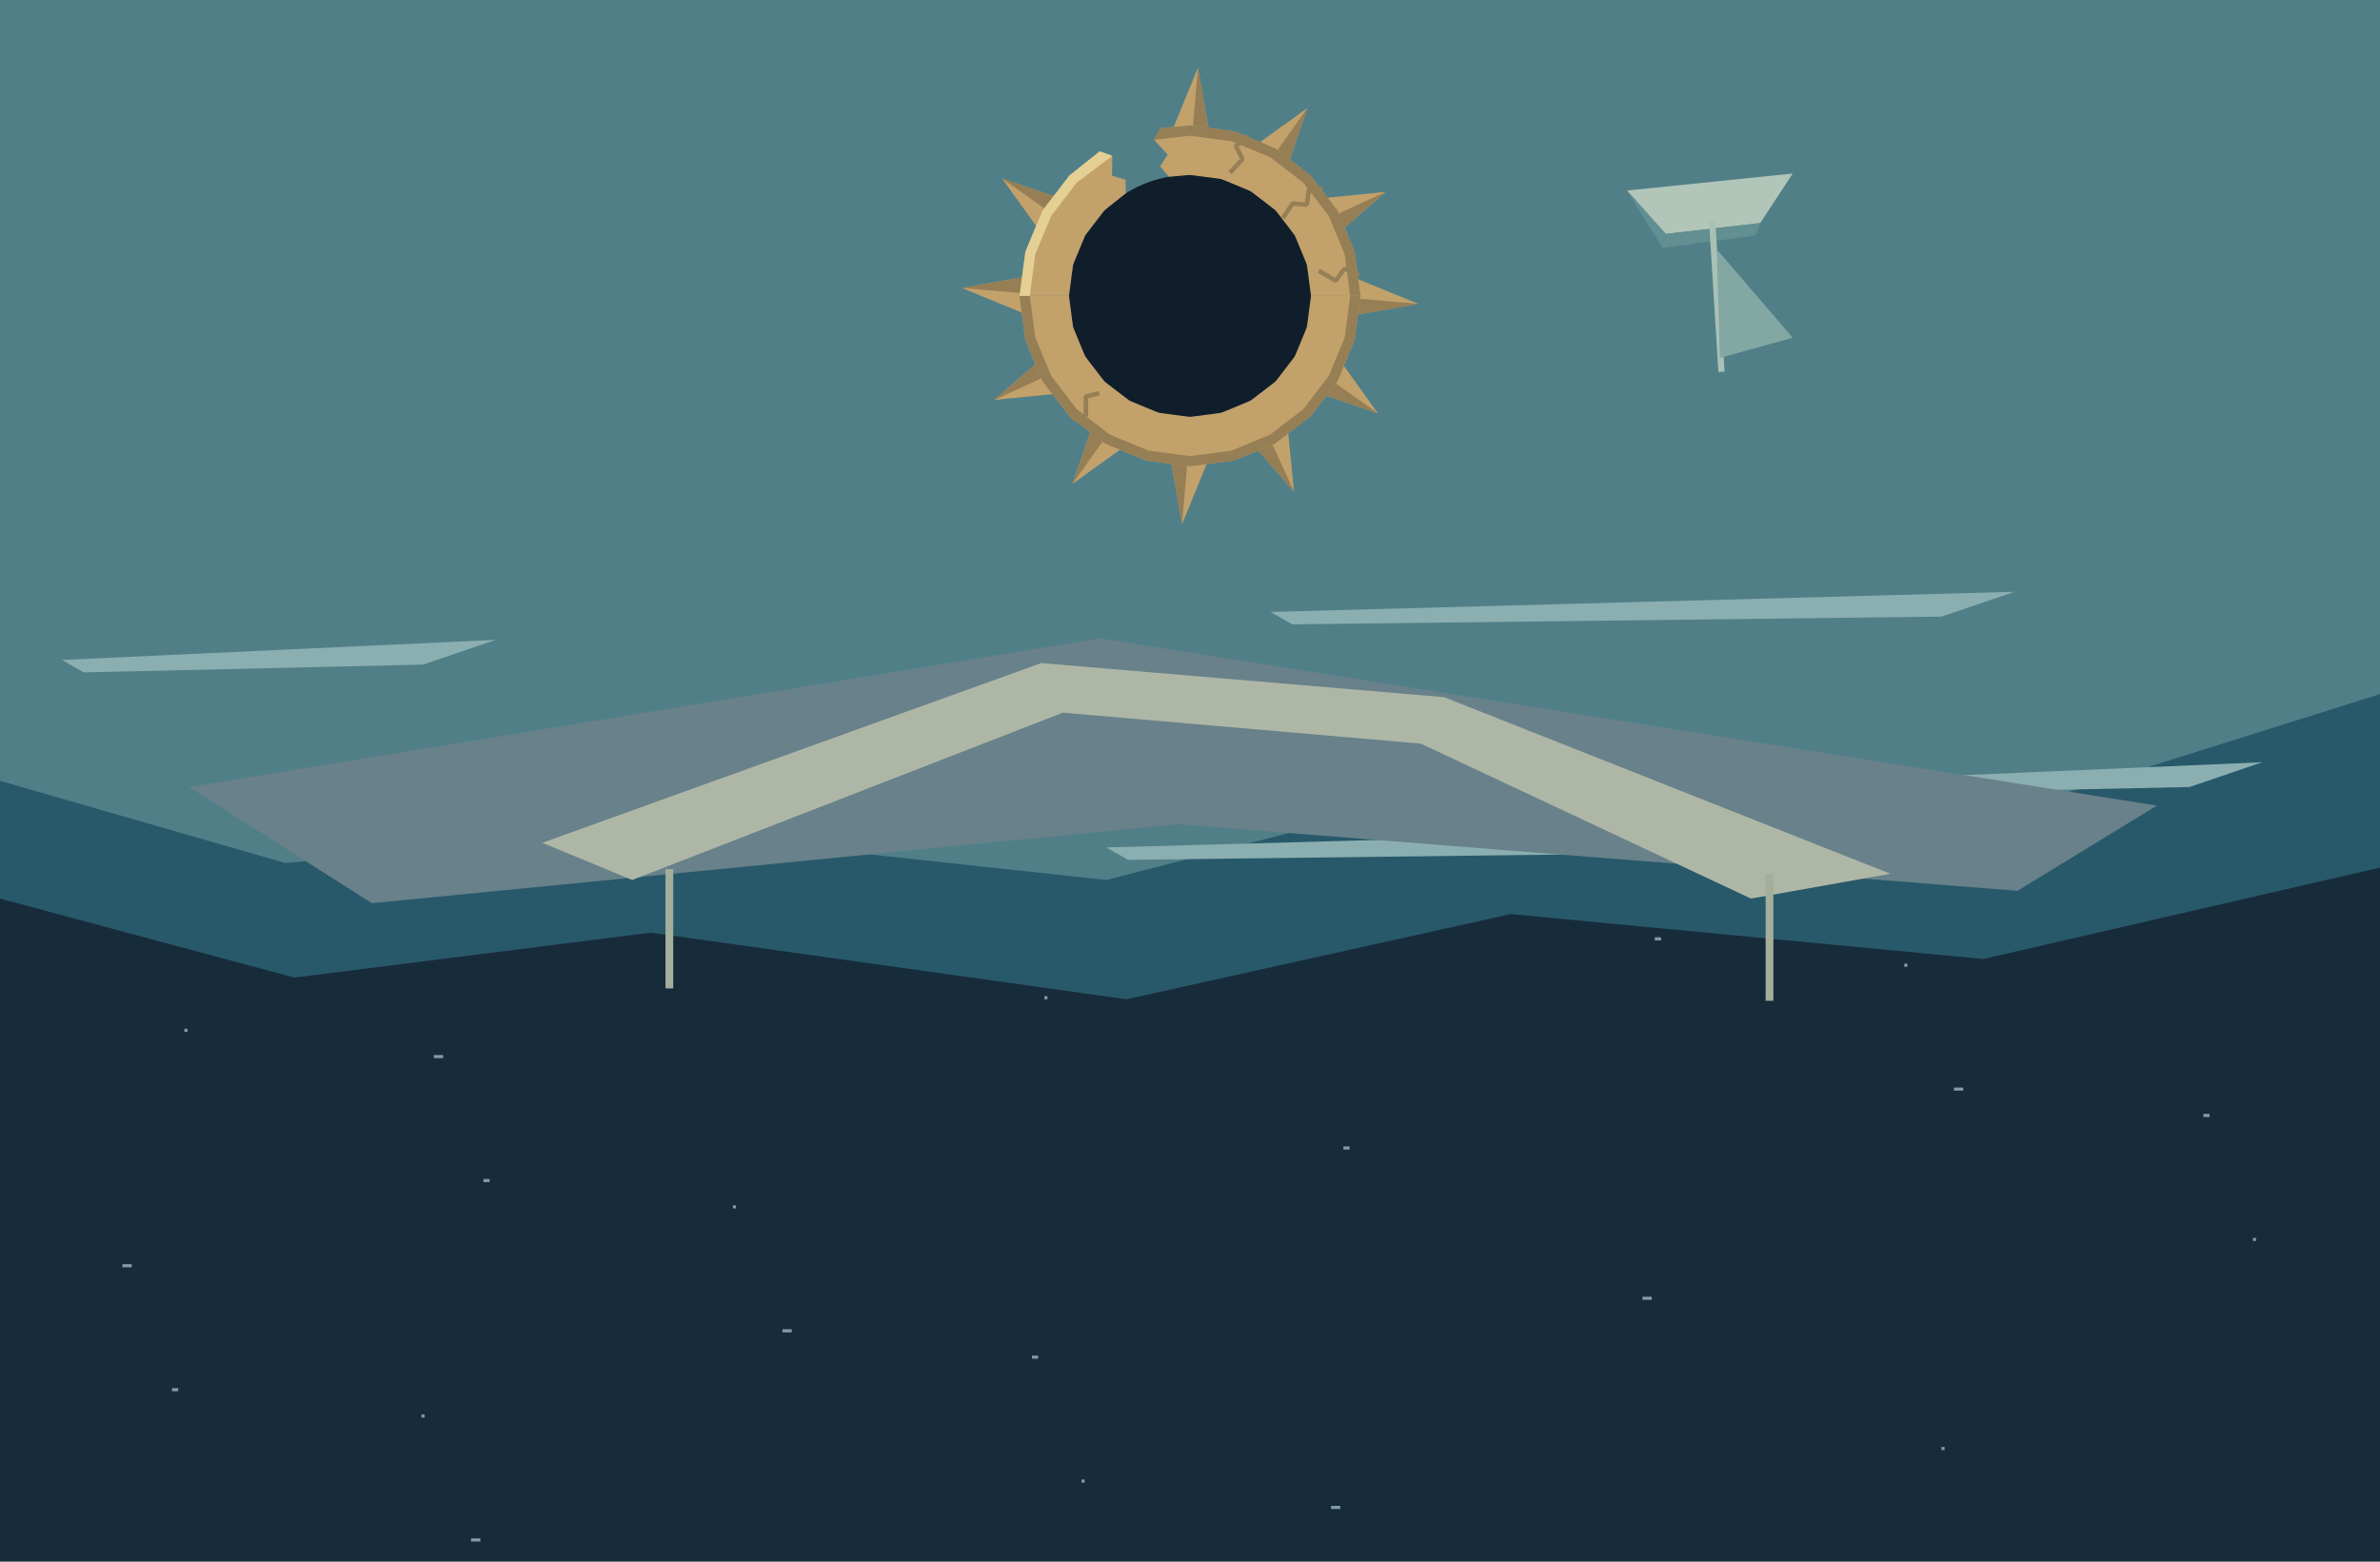
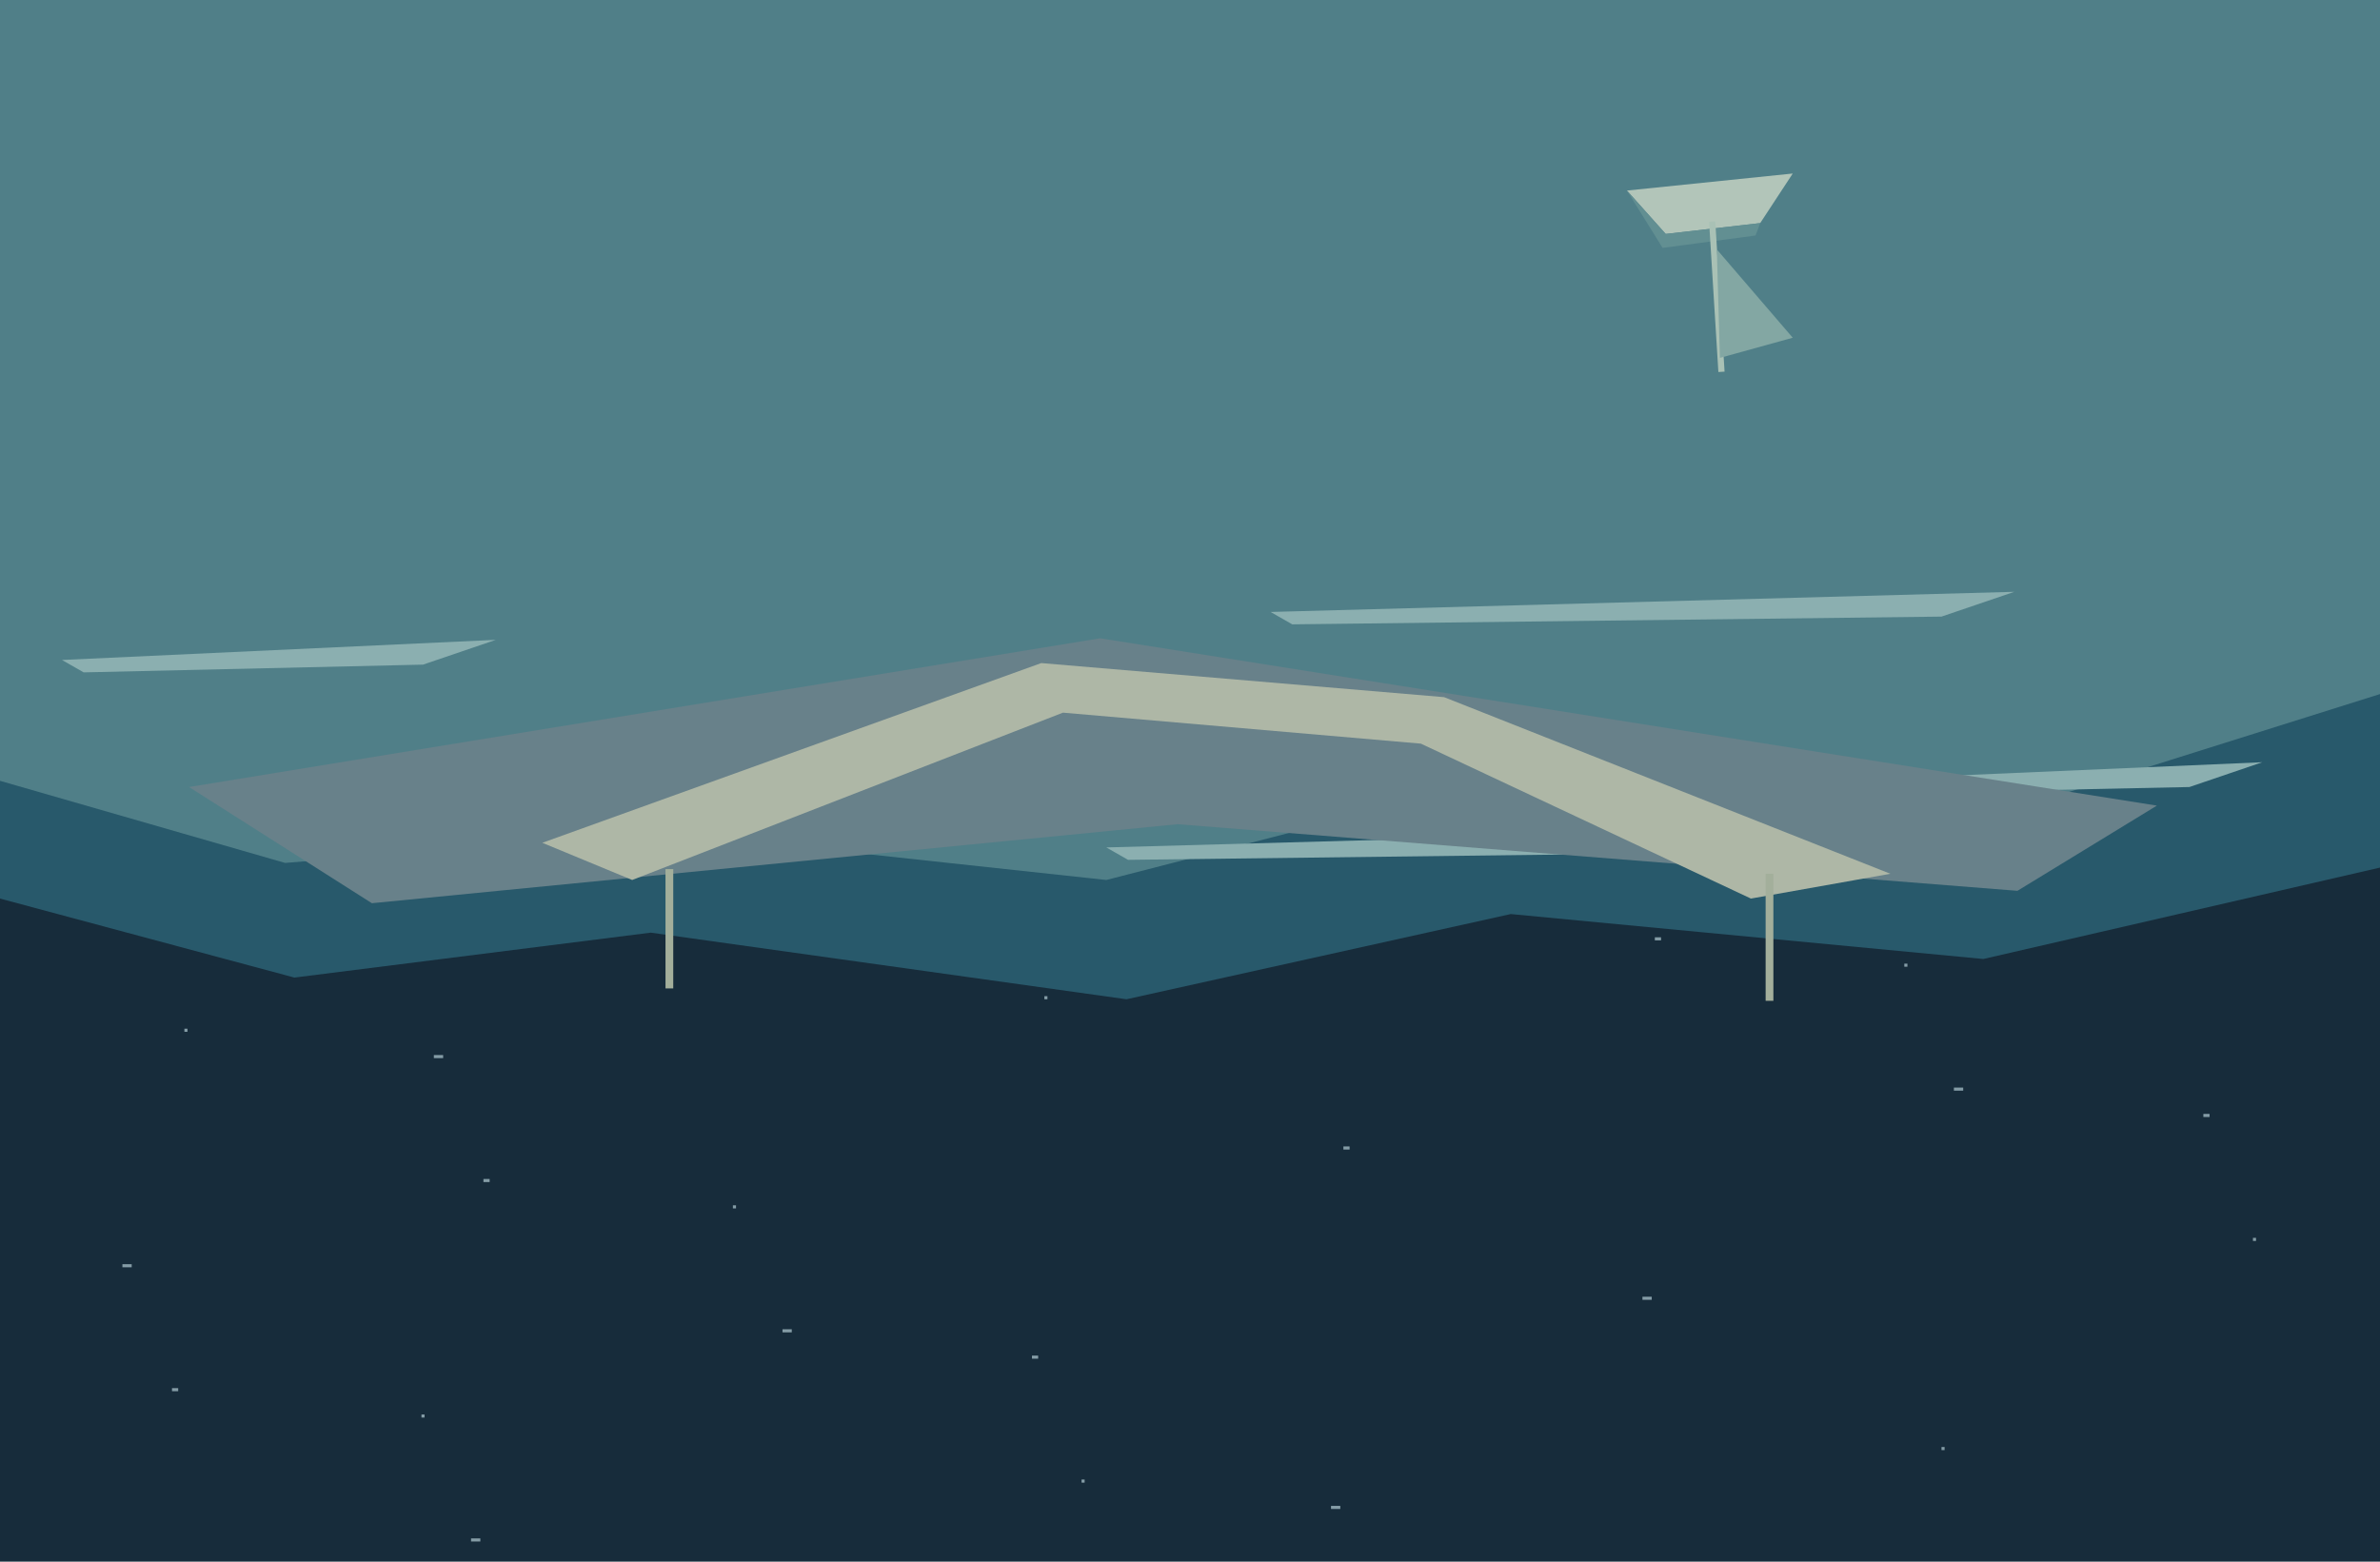
<svg xmlns="http://www.w3.org/2000/svg" width="1536" height="1008" viewBox="0 0 1536 1008">
  <path d="M0 0h1536v1008h-1536Z" fill="#172c3b" />
  <path d="M71 40h2v2h-2Z" fill="#849ca6" />
  <path d="M264 137h4v2h-4Z" fill="#849ca6" />
  <path d="M457 234h6v2h-6Z" fill="#849ca6" />
  <path d="M650 331h2v2h-2Z" fill="#849ca6" />
  <path d="M843 428h4v2h-4Z" fill="#849ca6" />
  <path d="M1036 525h6v2h-6Z" fill="#849ca6" />
  <path d="M1229 622h2v2h-2Z" fill="#849ca6" />
  <path d="M1422 719h4v2h-4Z" fill="#849ca6" />
  <path d="M79 816h6v2h-6Z" fill="#849ca6" />
  <path d="M272 913h2v2h-2Z" fill="#849ca6" />
  <path d="M465 2h4v2h-4Z" fill="#849ca6" />
  <path d="M658 99h6v2h-6Z" fill="#849ca6" />
  <path d="M851 196h2v2h-2Z" fill="#849ca6" />
  <path d="M1044 293h4v2h-4Z" fill="#849ca6" />
  <path d="M1237 390h6v2h-6Z" fill="#849ca6" />
  <path d="M1430 487h2v2h-2Z" fill="#849ca6" />
  <path d="M87 584h4v2h-4Z" fill="#849ca6" />
  <path d="M280 681h6v2h-6Z" fill="#849ca6" />
  <path d="M473 778h2v2h-2Z" fill="#849ca6" />
  <path d="M666 875h4v2h-4Z" fill="#849ca6" />
  <path d="M859 972h6v2h-6Z" fill="#849ca6" />
  <path d="M1052 61h2v2h-2Z" fill="#849ca6" />
  <path d="M1245 158h4v2h-4Z" fill="#849ca6" />
  <path d="M1438 255h6v2h-6Z" fill="#849ca6" />
  <path d="M95 352h2v2h-2Z" fill="#849ca6" />
  <path d="M288 449h4v2h-4Z" fill="#849ca6" />
  <path d="M481 546h6v2h-6Z" fill="#849ca6" />
  <path d="M674 643h2v2h-2Z" fill="#849ca6" />
  <path d="M867 740h4v2h-4Z" fill="#849ca6" />
  <path d="M1060 837h6v2h-6Z" fill="#849ca6" />
  <path d="M1253 934h2v2h-2Z" fill="#849ca6" />
  <path d="M1446 23h4v2h-4Z" fill="#849ca6" />
  <path d="M103 120h6v2h-6Z" fill="#849ca6" />
  <path d="M296 217h2v2h-2Z" fill="#849ca6" />
  <path d="M489 314h4v2h-4Z" fill="#849ca6" />
  <path d="M682 411h6v2h-6Z" fill="#849ca6" />
  <path d="M875 508h2v2h-2Z" fill="#849ca6" />
  <path d="M1068 605h4v2h-4Z" fill="#849ca6" />
  <path d="M1261 702h6v2h-6Z" fill="#849ca6" />
  <path d="M1454 799h2v2h-2Z" fill="#849ca6" />
  <path d="M111 896h4v2h-4Z" fill="#849ca6" />
  <path d="M304 993h6v2h-6Z" fill="#849ca6" />
  <path d="M497 82h2v2h-2Z" fill="#849ca6" />
  <path d="M690 179h4v2h-4Z" fill="#849ca6" />
  <path d="M883 276h6v2h-6Z" fill="#849ca6" />
  <path d="M1076 373h2v2h-2Z" fill="#849ca6" />
  <path d="M1269 470h4v2h-4Z" fill="#849ca6" />
  <path d="M1462 567h6v2h-6Z" fill="#849ca6" />
  <path d="M119 664h2v2h-2Z" fill="#849ca6" />
  <path d="M312 761h4v2h-4Z" fill="#849ca6" />
  <path d="M505 858h6v2h-6Z" fill="#849ca6" />
  <path d="M698 955h2v2h-2Z" fill="#849ca6" />
  <path d="M891 44h4v2h-4Z" fill="#849ca6" />
  <polygon points="0,0 1536,0 1536,560 1280,619 975,590 727,645 420,602 190,631 0,580" fill="#28596b" />
  <polygon points="0,0 1536,0 1536,448 1250,538 951,507 714,568 427,537 184,557 0,504" fill="#507f88" />
  <polygon points="40,426 320,413 273,429 54,434" fill="#8bafb0" />
  <polygon points="360,470 680,457 633,473 374,478" fill="#8bafb0" />
  <polygon points="820,395 1300,382 1253,398 834,403" fill="#8bafb0" />
  <polygon points="1160,505 1460,492 1413,508 1174,513" fill="#8bafb0" />
  <polygon points="220,542 410,529 363,545 234,550" fill="#8bafb0" />
  <polygon points="714,547 1184,534 1137,550 728,555" fill="#8bafb0" />
  <polygon points="1050,123 1157,112 1136,144 1075,151" fill="#b2c5b9" />
  <polygon points="1050,123 1075,151 1136,144 1133,152 1073,160" fill="#628f92" />
  <polyline points="1105,143 1111,240" fill="none" stroke="#a9c1b5" stroke-width="4" />
  <polygon points="1108,161 1110,231 1157,218" fill="#83a7a3" />
  <polygon points="122,508 710,412 1392,520 1302,575 760,532 240,583" fill="#68818a" />
  <polygon points="350,544 672,428 932,450 1220,564 1130,580 917,480 686,460 408,568" fill="#aeb7a6" />
  <polyline points="432,561 432,638" fill="none" stroke="#a3af9b" stroke-width="5" />
  <polyline points="1142,564 1142,646" fill="none" stroke="#a3af9b" stroke-width="5" />
-   <ellipse cx="768" cy="191" rx="78.1" ry="78.1" fill="#101e2b" />
-   <g data-symbol="hollow-sun">
-     <polygon points="755.26,87.28 773.14,43.69 780.74,87.28" fill="#c2a16b" />
-     <polygon points="773.14,43.69 780.74,87.28 769.92,81.02" fill="#967e55" />
-     <polygon points="808.83,94.81 843.78,69.73 830.89,107.54" fill="#c2a16b" />
-     <polygon points="843.78,69.73 830.89,107.54 824.65,96.71" fill="#967e55" />
-     <polygon points="851.46,128.11 894.26,123.87 864.19,150.17" fill="#c2a16b" />
-     <polygon points="894.26,123.87 864.19,150.17 864.21,137.67" fill="#967e55" />
-     <polygon points="871.72,178.26 915.31,196.14 871.72,203.74" fill="#c2a16b" />
-     <polygon points="915.31,196.14 871.72,203.74 877.98,192.92" fill="#967e55" />
-     <polygon points="864.19,231.83 889.27,266.78 851.46,253.89" fill="#c2a16b" />
-     <polygon points="889.27,266.78 851.46,253.89 862.29,247.65" fill="#967e55" />
-     <polygon points="830.89,274.46 835.13,317.26 808.83,287.19" fill="#c2a16b" />
-     <polygon points="835.13,317.26 808.83,287.19 821.33,287.21" fill="#967e55" />
-     <polygon points="780.74,294.72 762.86,338.31 755.26,294.72" fill="#c2a16b" />
-     <polygon points="762.86,338.31 755.26,294.72 766.08,300.98" fill="#967e55" />
-     <polygon points="727.17,287.19 692.22,312.27 705.11,274.46" fill="#c2a16b" />
-     <polygon points="692.22,312.27 705.11,274.46 711.35,285.29" fill="#967e55" />
-     <polygon points="684.54,253.89 641.74,258.13 671.81,231.83" fill="#c2a16b" />
-     <polygon points="641.74,258.13 671.81,231.83 671.79,244.33" fill="#967e55" />
-     <polygon points="664.28,203.74 620.69,185.86 664.28,178.26" fill="#c2a16b" />
-     <polygon points="620.69,185.86 664.28,178.26 658.02,189.08" fill="#967e55" />
-     <polygon points="671.81,150.17 646.73,115.22 684.54,128.11" fill="#c2a16b" />
-     <polygon points="646.73,115.22 684.54,128.11 673.71,134.35" fill="#967e55" />
-     <polygon points="748.9,82.67 768,81 796.47,84.75 823,95.74 845.78,113.22 863.26,136 874.25,162.53 878,191 846.1,191 843.44,170.79 835.64,151.95 823.23,135.77 807.05,123.36 788.21,115.56 768,112.9 754.44,114.09 748.7,107.4 753.55,99.74 744.74,90.25" fill="#c2a16b" />
-     <polygon points="748.9,82.67 768,81 796.47,84.75 823,95.74 845.78,113.22 863.26,136 874.25,162.53 878,191 871.4,191 867.88,164.24 857.55,139.3 841.11,117.89 819.7,101.45 794.76,91.12 768,87.6 744.74,90.25" fill="#967e55" />
-     <polygon points="878,191 874.25,219.47 863.26,246 845.78,268.78 823,286.26 796.47,297.25 768,301 768,269.1 788.21,266.44 807.05,258.64 823.23,246.23 835.64,230.05 843.44,211.21 846.1,191" fill="#c2a16b" />
-     <polygon points="878,191 874.25,219.47 863.26,246 845.78,268.78 823,286.26 796.47,297.25 768,301 768,294.4 794.76,290.88 819.7,280.55 841.11,264.11 857.55,242.7 867.88,217.76 871.4,191" fill="#967e55" />
-     <polygon points="768,301 739.53,297.25 713,286.26 690.22,268.78 672.74,246 661.75,219.47 658,191 689.9,191 692.56,211.21 700.36,230.05 712.77,246.23 728.95,258.64 747.79,266.44 768,269.1" fill="#c2a16b" />
-     <polygon points="768,301 739.53,297.25 713,286.26 690.22,268.78 672.74,246 661.75,219.47 658,191 664.6,191 668.12,217.76 678.45,242.7 694.89,264.11 716.3,280.55 741.24,290.88 768,294.4" fill="#967e55" />
-     <polygon points="658,191 661.75,162.53 672.74,136 690.22,113.22 709.71,97.71 717.87,100.56 717.68,113.51 726.4,115.96 726.61,124.77 712.77,135.77 700.36,151.95 692.56,170.79 689.9,191" fill="#c2a16b" />
-     <polygon points="658,191 661.75,162.53 672.74,136 690.22,113.22 709.71,97.71 717.87,100.56 694.89,117.89 678.45,139.3 668.12,164.24 664.6,191" fill="#e4cf94" />
-     <polyline data-fracture="closed" points="805.62,87.63 797.59,94.22 801.9,102.68 793.83,111.49" fill="none" stroke="#967e55" stroke-width="2.86" stroke-linejoin="bevel" />
-     <polyline data-fracture="closed" points="853.49,121.77 844.84,121.81 843.41,132.08 834.21,131.38 827.83,140.8" fill="none" stroke="#967e55" stroke-width="2.86" stroke-linejoin="bevel" />
-     <polyline data-fracture="closed" points="877.18,177.59 867.66,173.43 862.08,181.11 851.14,174.84" fill="none" stroke="#967e55" stroke-width="2.86" stroke-linejoin="bevel" />
-     <polyline data-fracture="closed" points="691.59,270.13 700.89,268.21 700.74,255.95 709.48,253.75" fill="none" stroke="#967e55" stroke-width="2.86" stroke-linejoin="bevel" />
-   </g>
</svg>
